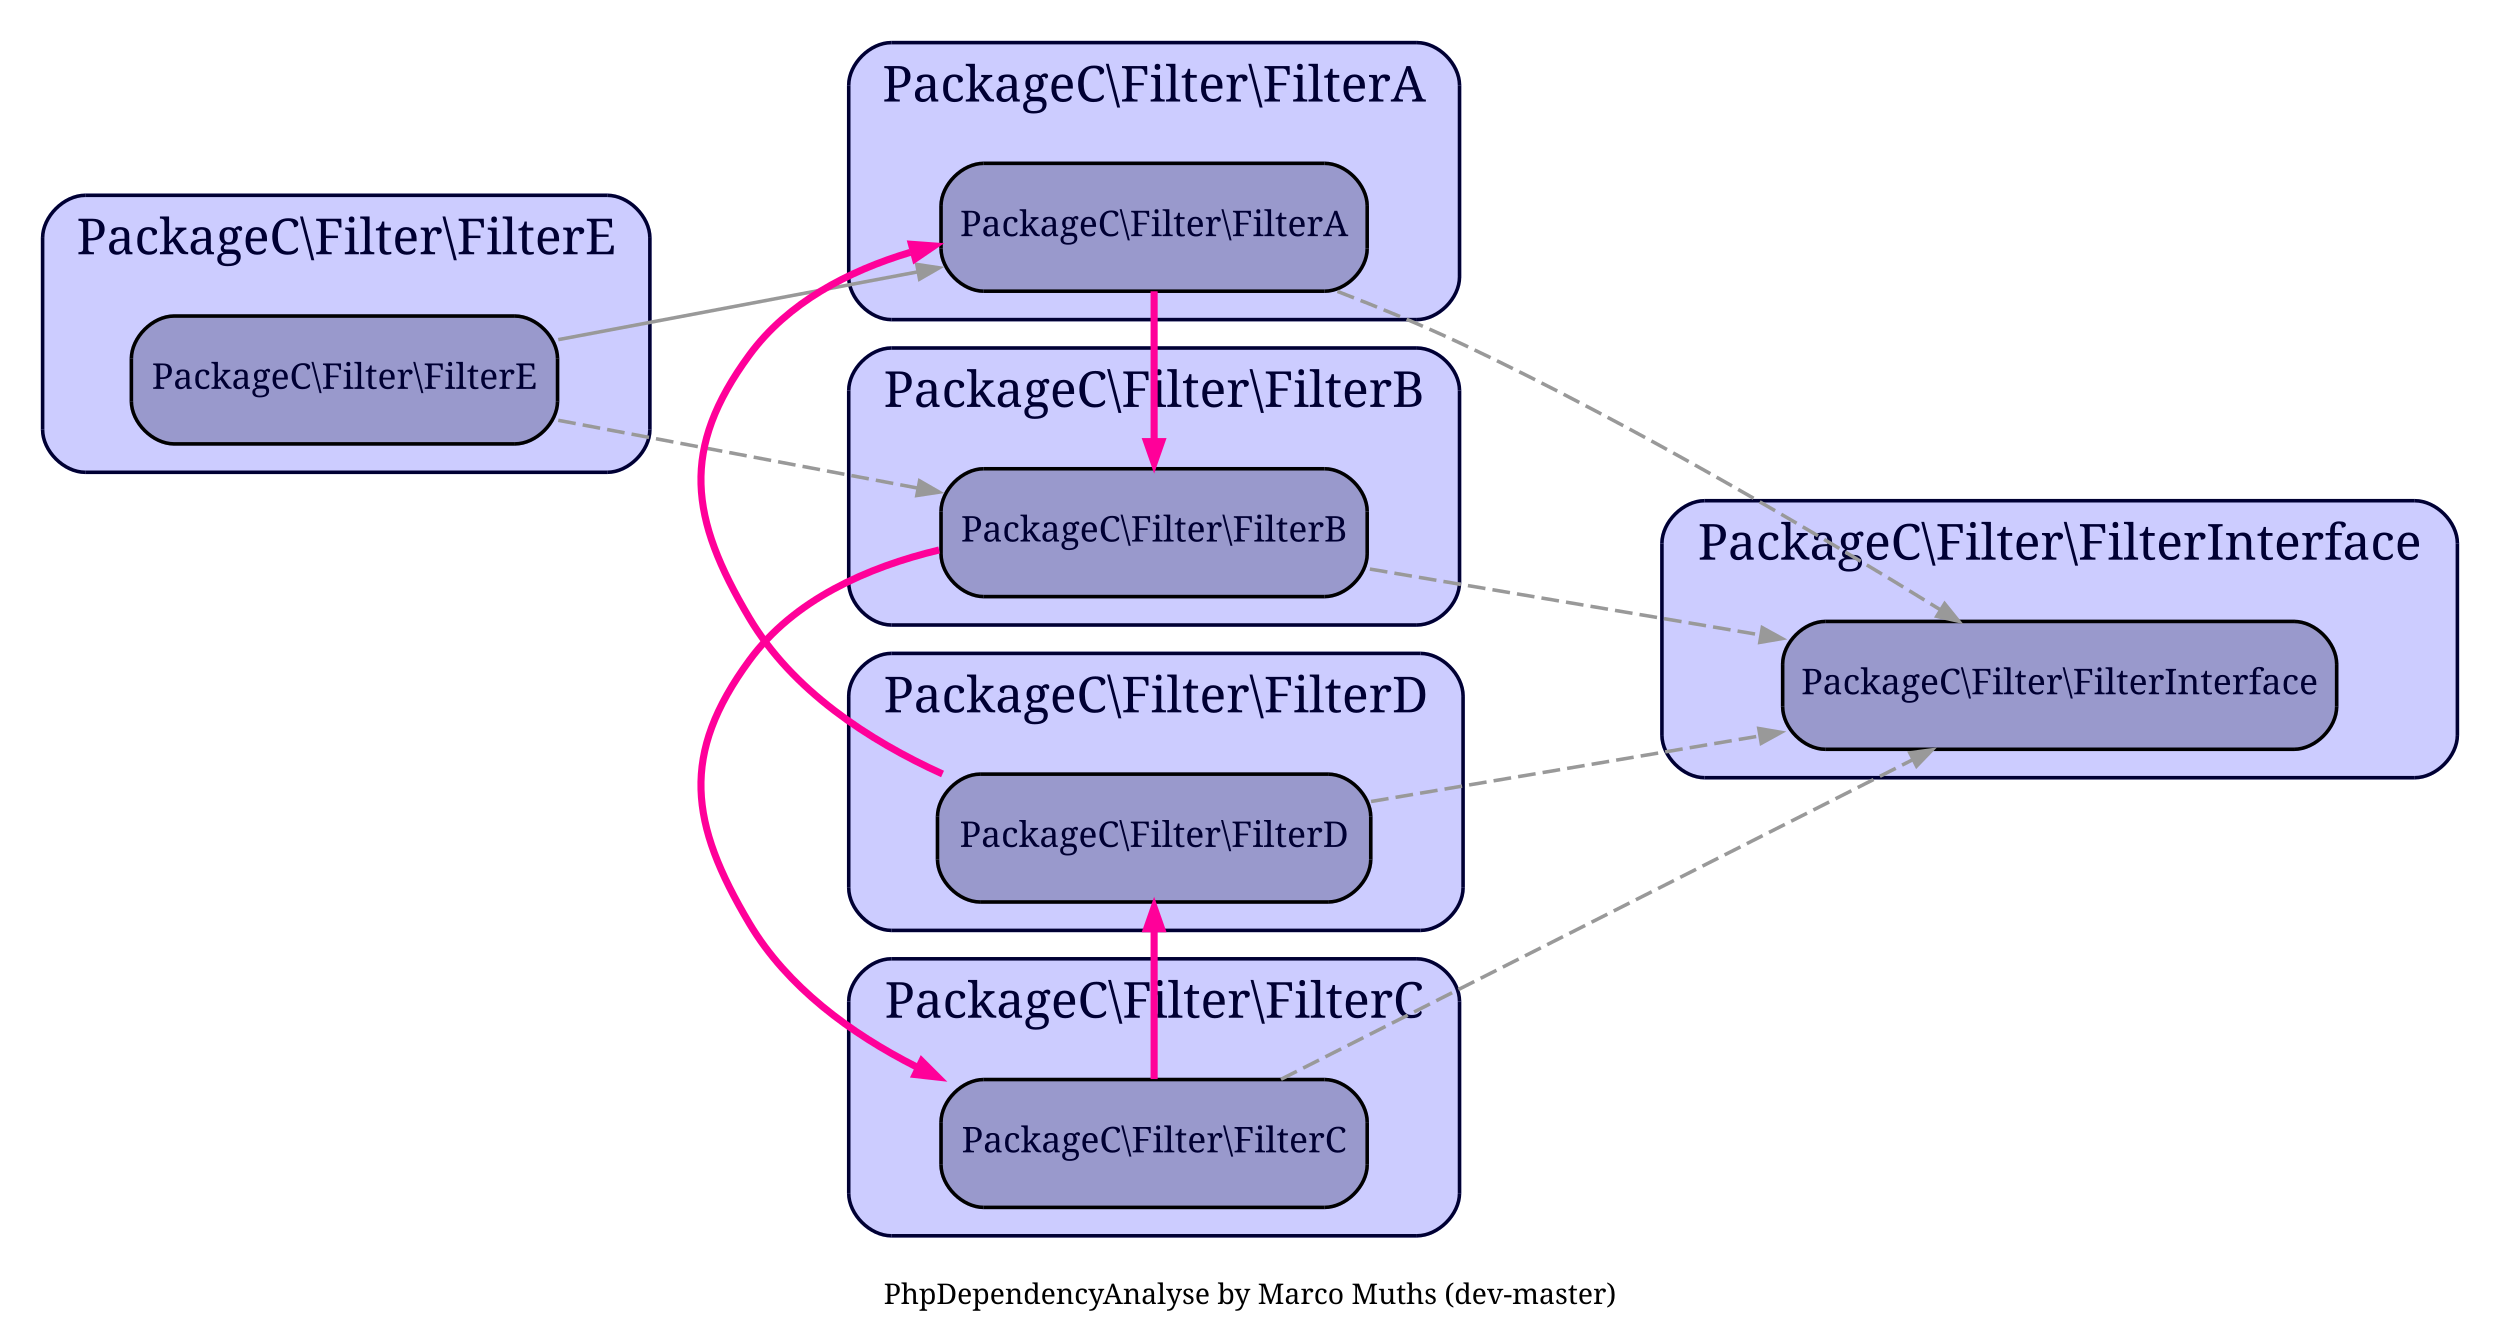
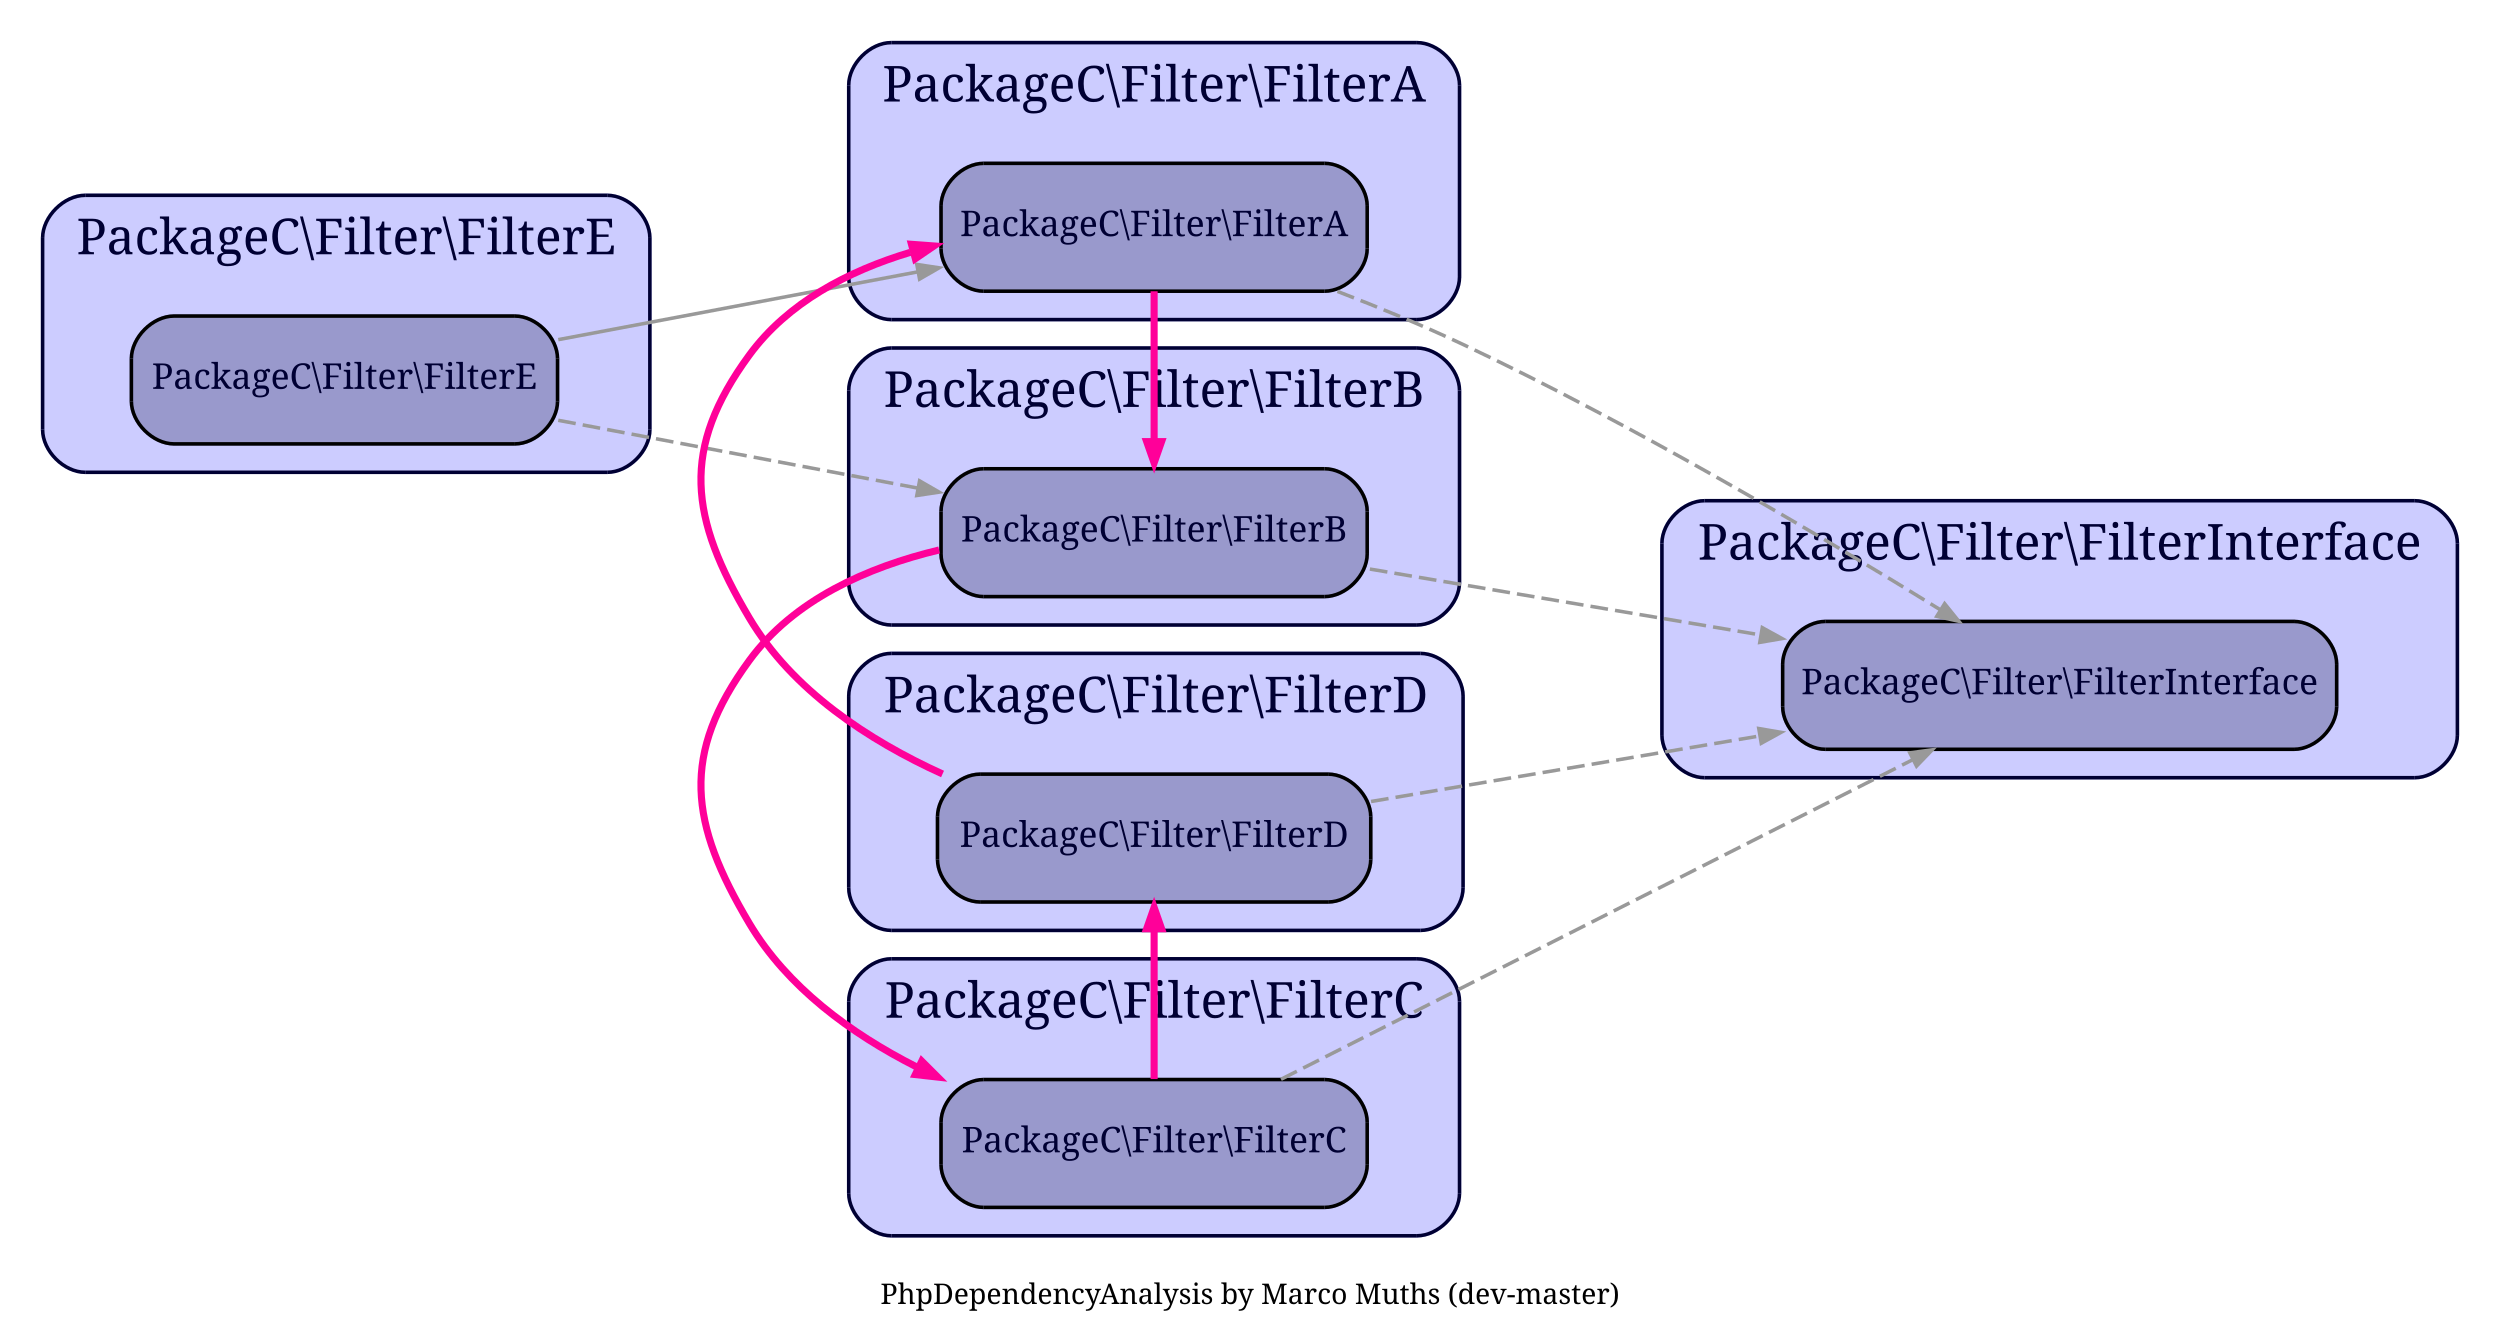
<svg xmlns="http://www.w3.org/2000/svg" width="704pt" height="378pt" viewBox="0.00 0.00 704.00 378.00">
  <g id="graph1" class="graph" transform="scale(1 1) rotate(0) translate(4 374)">
    <polygon fill="white" stroke="white" points="-4,5 -4,-374 701,-374 701,5 -4,5" />
-     <text text-anchor="middle" x="348" y="-6.8" font-family="Times Roman,serif" font-size="8.00">PhpDependencyAnalyse by Marco Muths (dev-master)</text>
+     <text text-anchor="middle" x="348" y="-6.8" font-family="Times Roman,serif" font-size="8.00">PhpDependencyAnalysis by Marco Muths (dev-master)</text>
    <g id="graph2" class="cluster">
      <polygon fill="#ccccff" stroke="#ccccff" points="247,-284 395,-284 407,-296 407,-350 395,-362 247,-362 235,-350 235,-296 247,-284" />
      <path fill="#ccccff" stroke="#ccccff" d="M395,-284C401,-284 407,-290 407,-296" />
      <path fill="#ccccff" stroke="#ccccff" d="M407,-350C407,-356 401,-362 395,-362" />
      <path fill="#ccccff" stroke="#ccccff" d="M247,-362C241,-362 235,-356 235,-350" />
      <path fill="#ccccff" stroke="#ccccff" d="M235,-296C235,-290 241,-284 247,-284" />
      <polyline fill="none" stroke="#000033" points="247,-284 395,-284 " />
      <path fill="none" stroke="#000033" d="M395,-284C401,-284 407,-290 407,-296" />
      <polyline fill="none" stroke="#000033" points="407,-296 407,-350 " />
      <path fill="none" stroke="#000033" d="M407,-350C407,-356 401,-362 395,-362" />
      <polyline fill="none" stroke="#000033" points="395,-362 247,-362 " />
      <path fill="none" stroke="#000033" d="M247,-362C241,-362 235,-356 235,-350" />
      <polyline fill="none" stroke="#000033" points="235,-350 235,-296 " />
      <path fill="none" stroke="#000033" d="M235,-296C235,-290 241,-284 247,-284" />
      <text text-anchor="middle" x="321" y="-345.4" font-family="Times Roman,serif" font-size="14.00" fill="#000033">PackageC\Filter\FilterA</text>
    </g>
    <g id="graph3" class="cluster">
      <polygon fill="#ccccff" stroke="#ccccff" points="476,-155 676,-155 688,-167 688,-221 676,-233 476,-233 464,-221 464,-167 476,-155" />
      <path fill="#ccccff" stroke="#ccccff" d="M676,-155C682,-155 688,-161 688,-167" />
      <path fill="#ccccff" stroke="#ccccff" d="M688,-221C688,-227 682,-233 676,-233" />
      <path fill="#ccccff" stroke="#ccccff" d="M476,-233C470,-233 464,-227 464,-221" />
      <path fill="#ccccff" stroke="#ccccff" d="M464,-167C464,-161 470,-155 476,-155" />
      <polyline fill="none" stroke="#000033" points="476,-155 676,-155 " />
      <path fill="none" stroke="#000033" d="M676,-155C682,-155 688,-161 688,-167" />
      <polyline fill="none" stroke="#000033" points="688,-167 688,-221 " />
      <path fill="none" stroke="#000033" d="M688,-221C688,-227 682,-233 676,-233" />
      <polyline fill="none" stroke="#000033" points="676,-233 476,-233 " />
      <path fill="none" stroke="#000033" d="M476,-233C470,-233 464,-227 464,-221" />
      <polyline fill="none" stroke="#000033" points="464,-221 464,-167 " />
      <path fill="none" stroke="#000033" d="M464,-167C464,-161 470,-155 476,-155" />
      <text text-anchor="middle" x="576" y="-216.4" font-family="Times Roman,serif" font-size="14.00" fill="#000033">PackageC\Filter\FilterInterface</text>
    </g>
    <g id="graph4" class="cluster">
      <polygon fill="#ccccff" stroke="#ccccff" points="247,-198 395,-198 407,-210 407,-264 395,-276 247,-276 235,-264 235,-210 247,-198" />
      <path fill="#ccccff" stroke="#ccccff" d="M395,-198C401,-198 407,-204 407,-210" />
      <path fill="#ccccff" stroke="#ccccff" d="M407,-264C407,-270 401,-276 395,-276" />
      <path fill="#ccccff" stroke="#ccccff" d="M247,-276C241,-276 235,-270 235,-264" />
      <path fill="#ccccff" stroke="#ccccff" d="M235,-210C235,-204 241,-198 247,-198" />
      <polyline fill="none" stroke="#000033" points="247,-198 395,-198 " />
      <path fill="none" stroke="#000033" d="M395,-198C401,-198 407,-204 407,-210" />
      <polyline fill="none" stroke="#000033" points="407,-210 407,-264 " />
      <path fill="none" stroke="#000033" d="M407,-264C407,-270 401,-276 395,-276" />
      <polyline fill="none" stroke="#000033" points="395,-276 247,-276 " />
      <path fill="none" stroke="#000033" d="M247,-276C241,-276 235,-270 235,-264" />
      <polyline fill="none" stroke="#000033" points="235,-264 235,-210 " />
      <path fill="none" stroke="#000033" d="M235,-210C235,-204 241,-198 247,-198" />
      <text text-anchor="middle" x="321" y="-259.4" font-family="Times Roman,serif" font-size="14.00" fill="#000033">PackageC\Filter\FilterB</text>
    </g>
    <g id="graph5" class="cluster">
      <polygon fill="#ccccff" stroke="#ccccff" points="20,-241 167,-241 179,-253 179,-307 167,-319 20,-319 8,-307 8,-253 20,-241" />
      <path fill="#ccccff" stroke="#ccccff" d="M167,-241C173,-241 179,-247 179,-253" />
      <path fill="#ccccff" stroke="#ccccff" d="M179,-307C179,-313 173,-319 167,-319" />
      <path fill="#ccccff" stroke="#ccccff" d="M20,-319C14,-319 8,-313 8,-307" />
      <path fill="#ccccff" stroke="#ccccff" d="M8,-253C8,-247 14,-241 20,-241" />
      <polyline fill="none" stroke="#000033" points="20,-241 167,-241 " />
      <path fill="none" stroke="#000033" d="M167,-241C173,-241 179,-247 179,-253" />
      <polyline fill="none" stroke="#000033" points="179,-253 179,-307 " />
      <path fill="none" stroke="#000033" d="M179,-307C179,-313 173,-319 167,-319" />
      <polyline fill="none" stroke="#000033" points="167,-319 20,-319 " />
      <path fill="none" stroke="#000033" d="M20,-319C14,-319 8,-313 8,-307" />
      <polyline fill="none" stroke="#000033" points="8,-307 8,-253 " />
      <path fill="none" stroke="#000033" d="M8,-253C8,-247 14,-241 20,-241" />
      <text text-anchor="middle" x="93.5" y="-302.4" font-family="Times Roman,serif" font-size="14.00" fill="#000033">PackageC\Filter\FilterE</text>
    </g>
    <g id="graph6" class="cluster">
      <polygon fill="#ccccff" stroke="#ccccff" points="247,-112 396,-112 408,-124 408,-178 396,-190 247,-190 235,-178 235,-124 247,-112" />
      <path fill="#ccccff" stroke="#ccccff" d="M396,-112C402,-112 408,-118 408,-124" />
      <path fill="#ccccff" stroke="#ccccff" d="M408,-178C408,-184 402,-190 396,-190" />
      <path fill="#ccccff" stroke="#ccccff" d="M247,-190C241,-190 235,-184 235,-178" />
      <path fill="#ccccff" stroke="#ccccff" d="M235,-124C235,-118 241,-112 247,-112" />
      <polyline fill="none" stroke="#000033" points="247,-112 396,-112 " />
      <path fill="none" stroke="#000033" d="M396,-112C402,-112 408,-118 408,-124" />
      <polyline fill="none" stroke="#000033" points="408,-124 408,-178 " />
      <path fill="none" stroke="#000033" d="M408,-178C408,-184 402,-190 396,-190" />
      <polyline fill="none" stroke="#000033" points="396,-190 247,-190 " />
      <path fill="none" stroke="#000033" d="M247,-190C241,-190 235,-184 235,-178" />
      <polyline fill="none" stroke="#000033" points="235,-178 235,-124 " />
      <path fill="none" stroke="#000033" d="M235,-124C235,-118 241,-112 247,-112" />
      <text text-anchor="middle" x="321.5" y="-173.4" font-family="Times Roman,serif" font-size="14.00" fill="#000033">PackageC\Filter\FilterD</text>
    </g>
    <g id="graph7" class="cluster">
      <polygon fill="#ccccff" stroke="#ccccff" points="247,-26 395,-26 407,-38 407,-92 395,-104 247,-104 235,-92 235,-38 247,-26" />
      <path fill="#ccccff" stroke="#ccccff" d="M395,-26C401,-26 407,-32 407,-38" />
      <path fill="#ccccff" stroke="#ccccff" d="M407,-92C407,-98 401,-104 395,-104" />
      <path fill="#ccccff" stroke="#ccccff" d="M247,-104C241,-104 235,-98 235,-92" />
      <path fill="#ccccff" stroke="#ccccff" d="M235,-38C235,-32 241,-26 247,-26" />
      <polyline fill="none" stroke="#000033" points="247,-26 395,-26 " />
      <path fill="none" stroke="#000033" d="M395,-26C401,-26 407,-32 407,-38" />
      <polyline fill="none" stroke="#000033" points="407,-38 407,-92 " />
      <path fill="none" stroke="#000033" d="M407,-92C407,-98 401,-104 395,-104" />
      <polyline fill="none" stroke="#000033" points="395,-104 247,-104 " />
      <path fill="none" stroke="#000033" d="M247,-104C241,-104 235,-98 235,-92" />
      <polyline fill="none" stroke="#000033" points="235,-92 235,-38 " />
      <path fill="none" stroke="#000033" d="M235,-38C235,-32 241,-26 247,-26" />
      <text text-anchor="middle" x="321" y="-87.4" font-family="Times Roman,serif" font-size="14.00" fill="#000033">PackageC\Filter\FilterC</text>
    </g>
    <g id="node2" class="node">
      <polygon fill="#9999cc" stroke="#9999cc" points="369,-328 273,-328 261,-316 261,-304 273,-292 369,-292 381,-304 381,-316 369,-328" />
      <path fill="#9999cc" stroke="#9999cc" d="M273,-328C267,-328 261,-322 261,-316" />
      <path fill="#9999cc" stroke="#9999cc" d="M261,-304C261,-298 267,-292 273,-292" />
      <path fill="#9999cc" stroke="#9999cc" d="M369,-292C375,-292 381,-298 381,-304" />
      <path fill="#9999cc" stroke="#9999cc" d="M381,-316C381,-322 375,-328 369,-328" />
      <polyline fill="none" stroke="black" points="369,-328 273,-328 " />
      <path fill="none" stroke="black" d="M273,-328C267,-328 261,-322 261,-316" />
      <polyline fill="none" stroke="black" points="261,-316 261,-304 " />
      <path fill="none" stroke="black" d="M261,-304C261,-298 267,-292 273,-292" />
      <polyline fill="none" stroke="black" points="273,-292 369,-292 " />
      <path fill="none" stroke="black" d="M369,-292C375,-292 381,-298 381,-304" />
      <polyline fill="none" stroke="black" points="381,-304 381,-316 " />
      <path fill="none" stroke="black" d="M381,-316C381,-322 375,-328 369,-328" />
      <text text-anchor="middle" x="321" y="-307.5" font-family="Times Roman,serif" font-size="10.00" fill="#000033">PackageC\Filter\FilterA</text>
    </g>
    <g id="node4" class="node">
      <polygon fill="#9999cc" stroke="#9999cc" points="642,-199 510,-199 498,-187 498,-175 510,-163 642,-163 654,-175 654,-187 642,-199" />
      <path fill="#9999cc" stroke="#9999cc" d="M510,-199C504,-199 498,-193 498,-187" />
      <path fill="#9999cc" stroke="#9999cc" d="M498,-175C498,-169 504,-163 510,-163" />
      <path fill="#9999cc" stroke="#9999cc" d="M642,-163C648,-163 654,-169 654,-175" />
      <path fill="#9999cc" stroke="#9999cc" d="M654,-187C654,-193 648,-199 642,-199" />
      <polyline fill="none" stroke="black" points="642,-199 510,-199 " />
      <path fill="none" stroke="black" d="M510,-199C504,-199 498,-193 498,-187" />
      <polyline fill="none" stroke="black" points="498,-187 498,-175 " />
      <path fill="none" stroke="black" d="M498,-175C498,-169 504,-163 510,-163" />
      <polyline fill="none" stroke="black" points="510,-163 642,-163 " />
      <path fill="none" stroke="black" d="M642,-163C648,-163 654,-169 654,-175" />
      <polyline fill="none" stroke="black" points="654,-175 654,-187 " />
      <path fill="none" stroke="black" d="M654,-187C654,-193 648,-199 642,-199" />
      <text text-anchor="middle" x="576" y="-178.5" font-family="Times Roman,serif" font-size="10.00" fill="#000033">PackageC\Filter\FilterInterface</text>
    </g>
    <g id="edge8" class="edge">
      <path fill="none" stroke="#999999" stroke-dasharray="5,2" d="M372.622,-291.945C384.397,-287.408 396.75,-282.308 408,-277 456.16,-254.278 509.093,-222.886 542.422,-202.274" />
      <polygon fill="#999999" stroke="#999999" points="543.608,-204.01 547.599,-199.062 541.394,-200.441 543.608,-204.01" />
    </g>
    <g id="node6" class="node">
      <polygon fill="#9999cc" stroke="#9999cc" points="369,-242 273,-242 261,-230 261,-218 273,-206 369,-206 381,-218 381,-230 369,-242" />
      <path fill="#9999cc" stroke="#9999cc" d="M273,-242C267,-242 261,-236 261,-230" />
      <path fill="#9999cc" stroke="#9999cc" d="M261,-218C261,-212 267,-206 273,-206" />
      <path fill="#9999cc" stroke="#9999cc" d="M369,-206C375,-206 381,-212 381,-218" />
      <path fill="#9999cc" stroke="#9999cc" d="M381,-230C381,-236 375,-242 369,-242" />
      <polyline fill="none" stroke="black" points="369,-242 273,-242 " />
      <path fill="none" stroke="black" d="M273,-242C267,-242 261,-236 261,-230" />
      <polyline fill="none" stroke="black" points="261,-230 261,-218 " />
      <path fill="none" stroke="black" d="M261,-218C261,-212 267,-206 273,-206" />
      <polyline fill="none" stroke="black" points="273,-206 369,-206 " />
      <path fill="none" stroke="black" d="M369,-206C375,-206 381,-212 381,-218" />
      <polyline fill="none" stroke="black" points="381,-218 381,-230 " />
      <path fill="none" stroke="black" d="M381,-230C381,-236 375,-242 369,-242" />
      <text text-anchor="middle" x="321" y="-221.5" font-family="Times Roman,serif" font-size="10.00" fill="#000033">PackageC\Filter\FilterB</text>
    </g>
    <g id="edge10" class="edge">
      <path fill="none" stroke="#ff0099" stroke-width="2" d="M321,-291.975C321,-278.089 321,-264.203 321,-250.317" />
      <polygon fill="#ff0099" stroke="#ff0099" points="323.8,-250.141 321,-242.141 318.2,-250.141 323.8,-250.141" />
    </g>
    <g id="edge20" class="edge">
      <path fill="none" stroke="#999999" stroke-dasharray="5,2" d="M381.755,-213.755C414.619,-208.213 455.723,-201.282 491.646,-195.224" />
      <polygon fill="#999999" stroke="#999999" points="492.259,-197.251 497.827,-194.182 491.561,-193.109 492.259,-197.251" />
    </g>
    <g id="node12" class="node">
      <polygon fill="#9999cc" stroke="#9999cc" points="369,-70 273,-70 261,-58 261,-46 273,-34 369,-34 381,-46 381,-58 369,-70" />
      <path fill="#9999cc" stroke="#9999cc" d="M273,-70C267,-70 261,-64 261,-58" />
      <path fill="#9999cc" stroke="#9999cc" d="M261,-46C261,-40 267,-34 273,-34" />
      <path fill="#9999cc" stroke="#9999cc" d="M369,-34C375,-34 381,-40 381,-46" />
      <path fill="#9999cc" stroke="#9999cc" d="M381,-58C381,-64 375,-70 369,-70" />
      <polyline fill="none" stroke="black" points="369,-70 273,-70 " />
      <path fill="none" stroke="black" d="M273,-70C267,-70 261,-64 261,-58" />
      <polyline fill="none" stroke="black" points="261,-58 261,-46 " />
      <path fill="none" stroke="black" d="M261,-46C261,-40 267,-34 273,-34" />
      <polyline fill="none" stroke="black" points="273,-34 369,-34 " />
      <path fill="none" stroke="black" d="M369,-34C375,-34 381,-40 381,-46" />
      <polyline fill="none" stroke="black" points="381,-46 381,-58 " />
      <path fill="none" stroke="black" d="M381,-58C381,-64 375,-70 369,-70" />
      <text text-anchor="middle" x="321" y="-49.5" font-family="Times Roman,serif" font-size="10.00" fill="#000033">PackageC\Filter\FilterC</text>
    </g>
    <g id="edge22" class="edge">
      <path fill="none" stroke="#ff0099" stroke-width="2" d="M260.458,-219.129C240.154,-214.259 219.514,-205.075 207,-188 187.558,-161.473 190.194,-142.271 207,-114 217.671,-96.049 235.561,-82.969 254.043,-73.586" />
      <polygon fill="#ff0099" stroke="#ff0099" points="255.421,-76.03 261.419,-70.042 252.995,-70.983 255.421,-76.03" />
    </g>
    <g id="node8" class="node">
      <polygon fill="#9999cc" stroke="#9999cc" points="141,-285 45,-285 33,-273 33,-261 45,-249 141,-249 153,-261 153,-273 141,-285" />
      <path fill="#9999cc" stroke="#9999cc" d="M45,-285C39,-285 33,-279 33,-273" />
      <path fill="#9999cc" stroke="#9999cc" d="M33,-261C33,-255 39,-249 45,-249" />
      <path fill="#9999cc" stroke="#9999cc" d="M141,-249C147,-249 153,-255 153,-261" />
      <path fill="#9999cc" stroke="#9999cc" d="M153,-273C153,-279 147,-285 141,-285" />
      <polyline fill="none" stroke="black" points="141,-285 45,-285 " />
      <path fill="none" stroke="black" d="M45,-285C39,-285 33,-279 33,-273" />
      <polyline fill="none" stroke="black" points="33,-273 33,-261 " />
      <path fill="none" stroke="black" d="M33,-261C33,-255 39,-249 45,-249" />
      <polyline fill="none" stroke="black" points="45,-249 141,-249 " />
      <path fill="none" stroke="black" d="M141,-249C147,-249 153,-255 153,-261" />
      <polyline fill="none" stroke="black" points="153,-261 153,-273 " />
      <path fill="none" stroke="black" d="M153,-273C153,-279 147,-285 141,-285" />
      <text text-anchor="middle" x="93" y="-264.5" font-family="Times Roman,serif" font-size="10.00" fill="#000033">PackageC\Filter\FilterE</text>
    </g>
    <g id="edge14" class="edge">
      <path fill="none" stroke="#999999" d="M153.203,-278.354C184.377,-284.233 222.517,-291.426 254.552,-297.468" />
      <polygon fill="#999999" stroke="#999999" points="254.174,-299.534 260.46,-298.582 254.953,-295.407 254.174,-299.534" />
    </g>
    <g id="edge12" class="edge">
      <path fill="none" stroke="#999999" stroke-dasharray="5,2" d="M153.203,-255.646C184.377,-249.767 222.517,-242.574 254.552,-236.532" />
      <polygon fill="#999999" stroke="#999999" points="254.953,-238.593 260.46,-235.418 254.174,-234.466 254.953,-238.593" />
    </g>
    <g id="node10" class="node">
      <polygon fill="#9999cc" stroke="#9999cc" points="370,-156 272,-156 260,-144 260,-132 272,-120 370,-120 382,-132 382,-144 370,-156" />
      <path fill="#9999cc" stroke="#9999cc" d="M272,-156C266,-156 260,-150 260,-144" />
      <path fill="#9999cc" stroke="#9999cc" d="M260,-132C260,-126 266,-120 272,-120" />
      <path fill="#9999cc" stroke="#9999cc" d="M370,-120C376,-120 382,-126 382,-132" />
      <path fill="#9999cc" stroke="#9999cc" d="M382,-144C382,-150 376,-156 370,-156" />
      <polyline fill="none" stroke="black" points="370,-156 272,-156 " />
      <path fill="none" stroke="black" d="M272,-156C266,-156 260,-150 260,-144" />
      <polyline fill="none" stroke="black" points="260,-144 260,-132 " />
      <path fill="none" stroke="black" d="M260,-132C260,-126 266,-120 272,-120" />
      <polyline fill="none" stroke="black" points="272,-120 370,-120 " />
      <path fill="none" stroke="black" d="M370,-120C376,-120 382,-126 382,-132" />
      <polyline fill="none" stroke="black" points="382,-132 382,-144 " />
      <path fill="none" stroke="black" d="M382,-144C382,-150 376,-156 370,-156" />
      <text text-anchor="middle" x="321" y="-135.5" font-family="Times Roman,serif" font-size="10.00" fill="#000033">PackageC\Filter\FilterD</text>
    </g>
    <g id="edge18" class="edge">
      <path fill="none" stroke="#ff0099" stroke-width="2" d="M261.419,-156.042C240.438,-165.582 219.088,-179.666 207,-200 190.194,-228.271 187.558,-247.473 207,-274 217.852,-288.808 234.815,-297.68 252.37,-302.952" />
      <polygon fill="#ff0099" stroke="#ff0099" points="252.005,-305.753 260.458,-305.129 253.46,-300.345 252.005,-305.753" />
    </g>
    <g id="edge16" class="edge">
      <path fill="none" stroke="#999999" stroke-dasharray="5,2" d="M382.079,-148.3C414.811,-153.819 455.646,-160.705 491.39,-166.732" />
      <polygon fill="#999999" stroke="#999999" points="491.274,-168.842 497.54,-167.769 491.973,-164.701 491.274,-168.842" />
    </g>
    <g id="edge24" class="edge">
      <path fill="none" stroke="#999999" stroke-dasharray="5,2" d="M356.725,-70.073C403.447,-93.709 485.146,-135.039 534.542,-160.027" />
      <polygon fill="#999999" stroke="#999999" points="533.804,-162.007 540.106,-162.842 535.7,-158.259 533.804,-162.007" />
    </g>
    <g id="edge26" class="edge">
      <path fill="none" stroke="#ff0099" stroke-width="2" d="M321,-70.141C321,-84.027 321,-97.913 321,-111.799" />
      <polygon fill="#ff0099" stroke="#ff0099" points="318.2,-111.975 321,-119.975 323.8,-111.975 318.2,-111.975" />
    </g>
  </g>
</svg>
